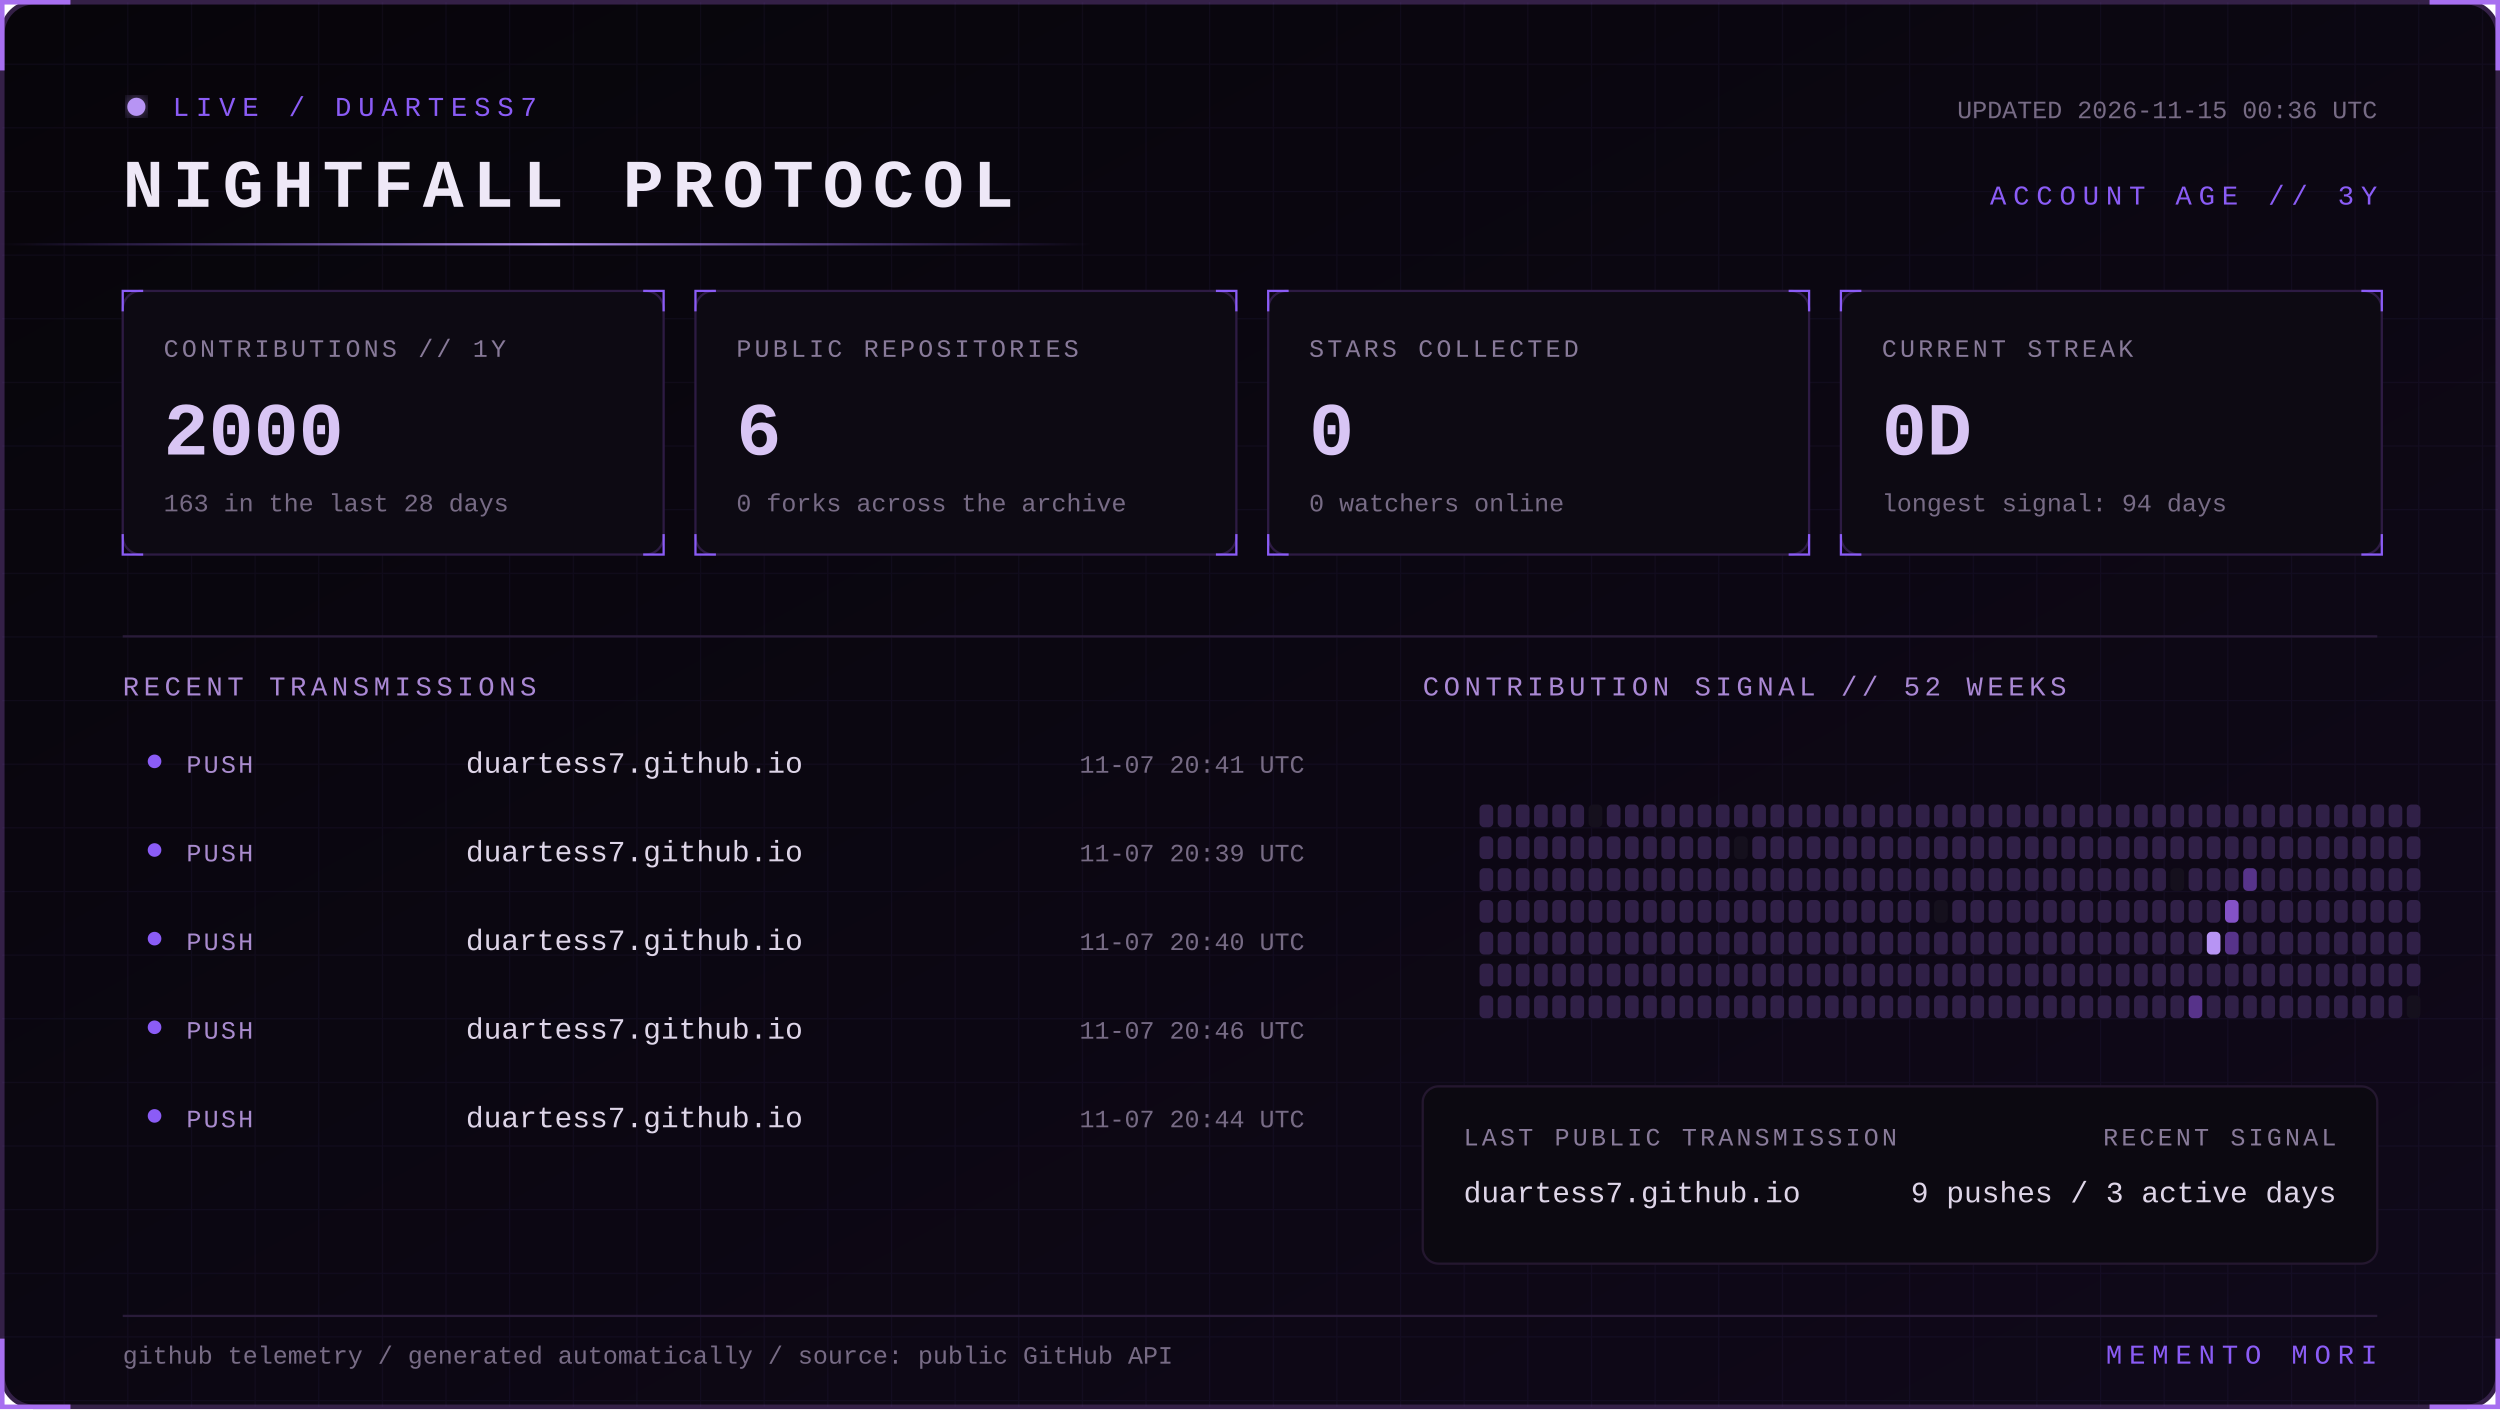
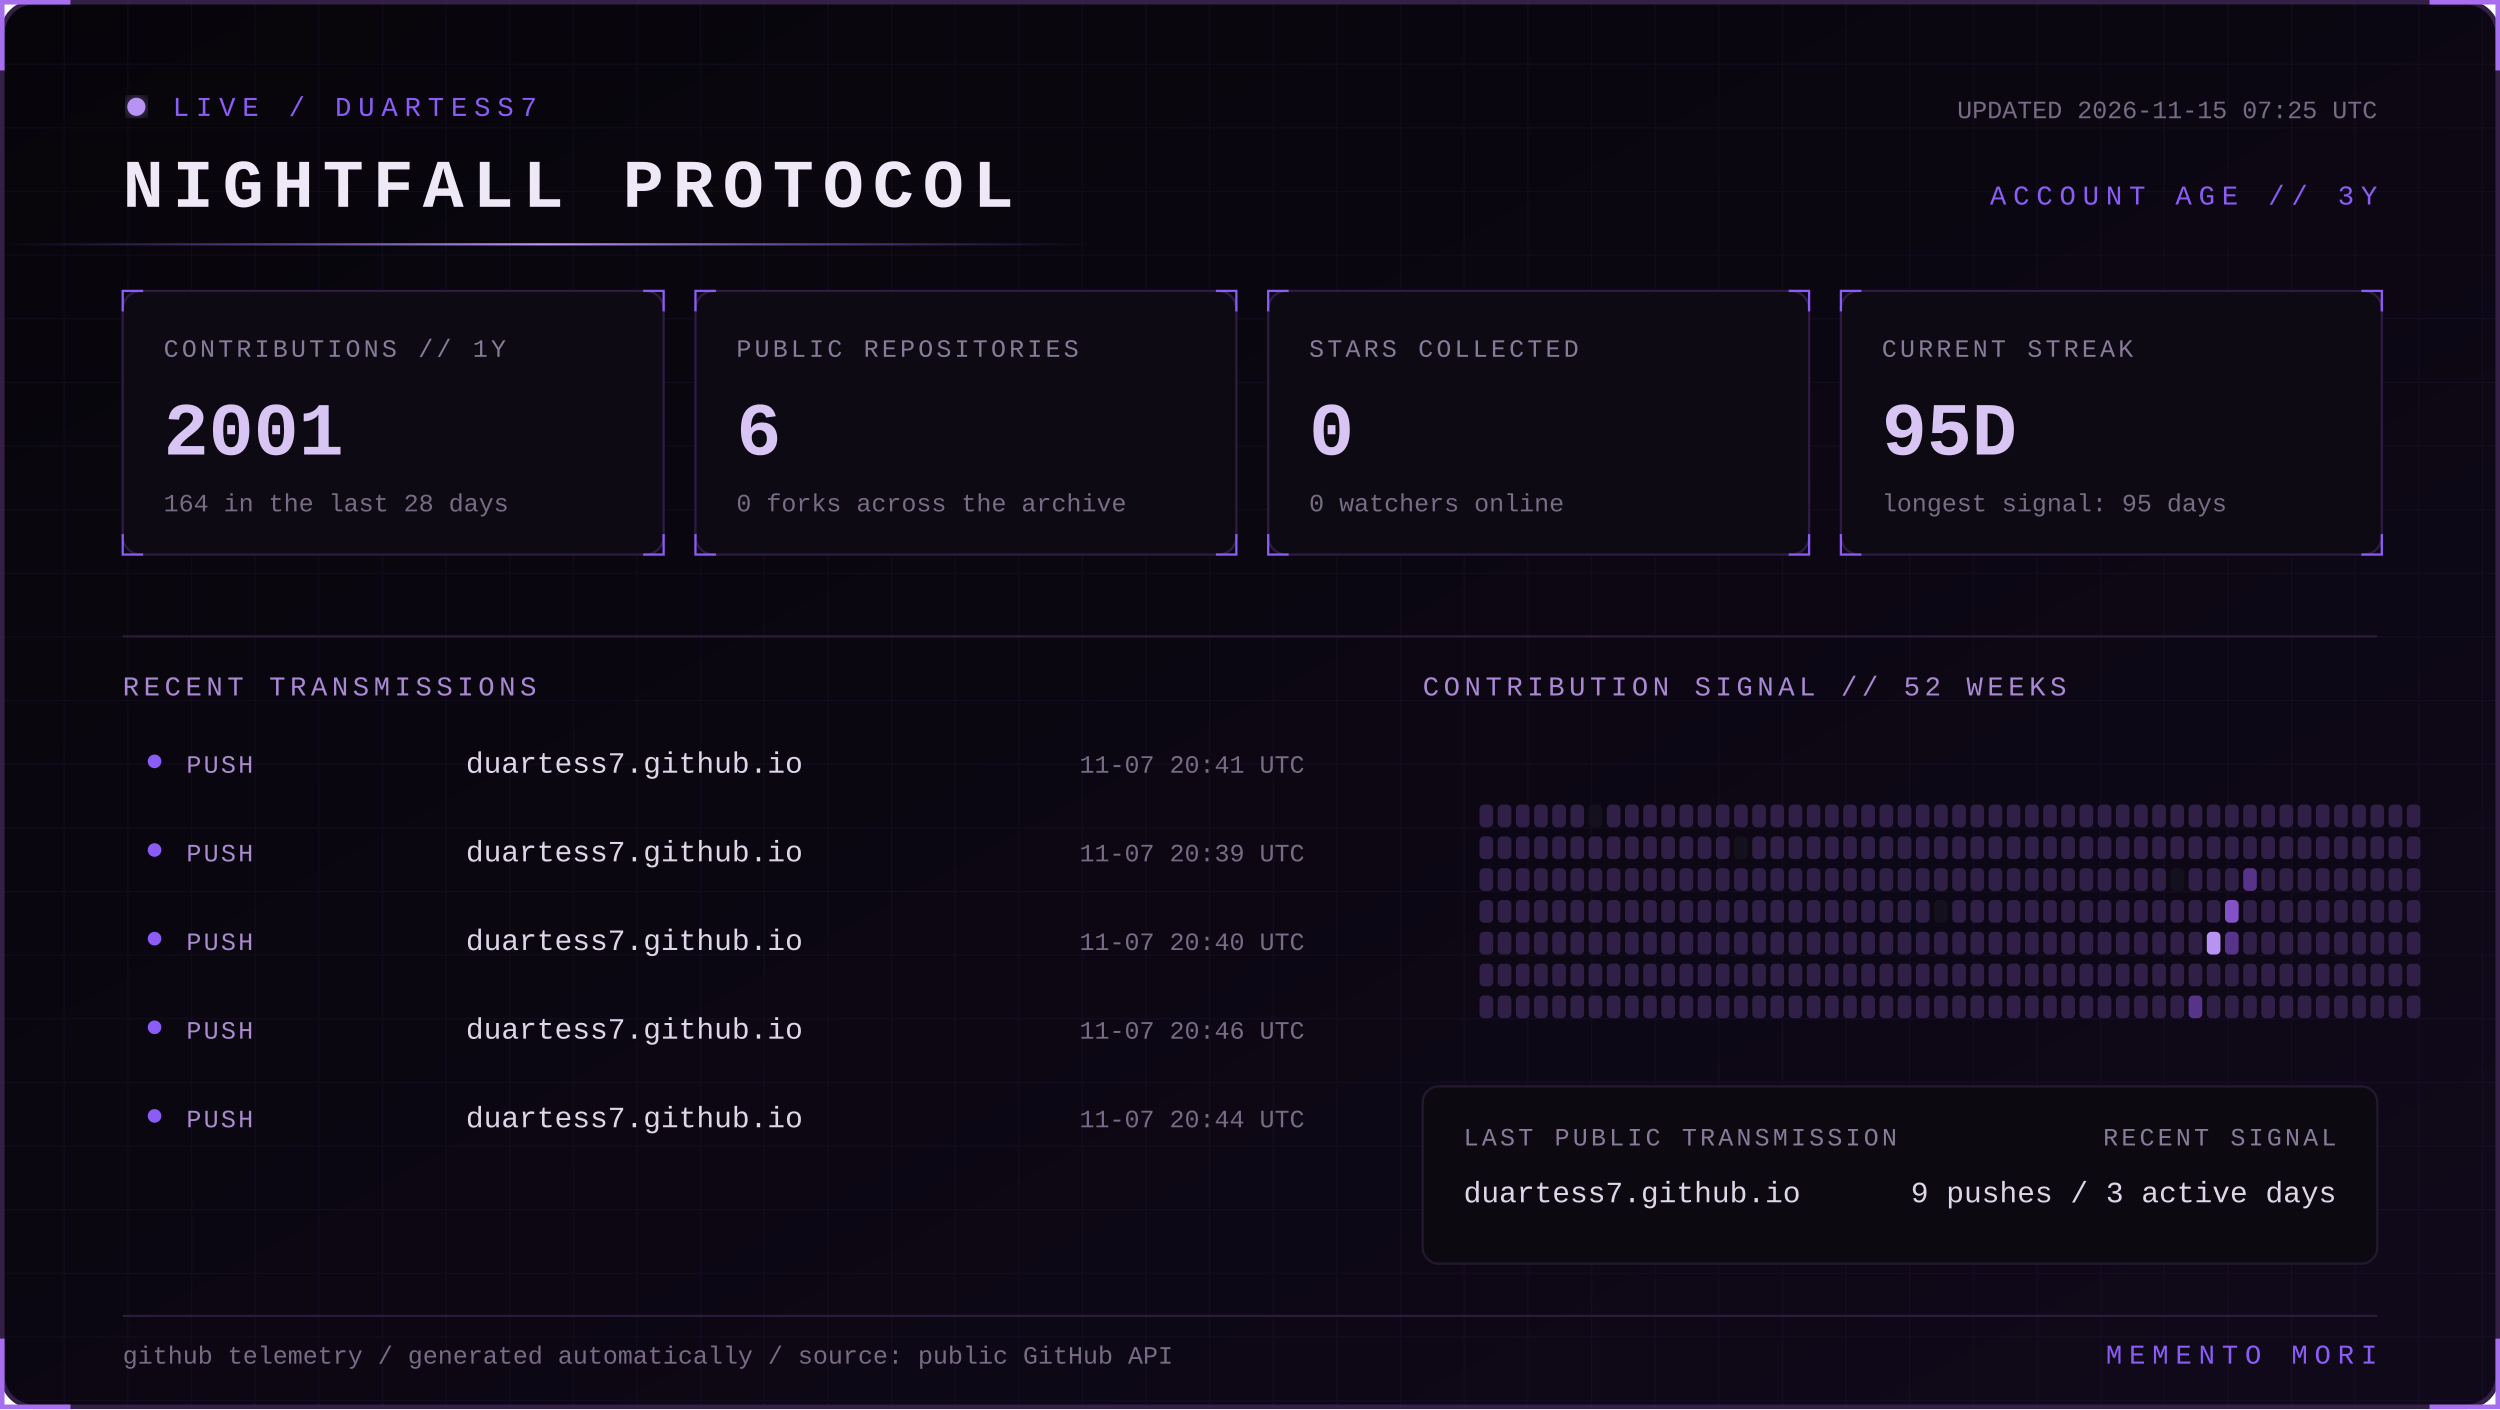
<svg xmlns="http://www.w3.org/2000/svg" width="1100" height="620" viewBox="0 0 1100 620" role="img" aria-labelledby="title desc">
  <defs>
    <linearGradient id="bg" x1="0" y1="0" x2="1" y2="1">
      <stop stop-color="#07050a" />
      <stop offset="1" stop-color="#10091a" />
    </linearGradient>
    <linearGradient id="beam">
      <stop stop-color="#8b5cf6" stop-opacity="0" />
      <stop offset=".5" stop-color="#b794f4" />
      <stop offset="1" stop-color="#8b5cf6" stop-opacity="0" />
    </linearGradient>
    <filter id="glow">
      <feGaussianBlur stdDeviation="4" result="b" />
      <feMerge>
        <feMergeNode in="b" />
        <feMergeNode in="SourceGraphic" />
      </feMerge>
    </filter>
    <pattern id="grid" width="28" height="28" patternUnits="userSpaceOnUse">
      <path d="M28 0H0V28" fill="none" stroke="#8b5cf6" stroke-opacity=".055" />
    </pattern>
    <style>
      text { font-family: Consolas, 'Courier New', monospace; }
      .kicker { fill:#8b5cf6; font-size:12px; letter-spacing:3px; }
      .title { fill:#eee8f7; font-size:30px; font-weight:700; letter-spacing:4px; }
      .label { fill:#887a99; font-size:11px; letter-spacing:1.4px; }
      .value { fill:#d8c5f4; font-size:33px; font-weight:700; }
      .detail,.pct { fill:#776b85; font-size:11px; }
      .section { fill:#aa88d4; font-size:12px; letter-spacing:2px; }
      .lang { fill:#ded5e8; font-size:13px; }
      .event { fill:#a98bce; font-size:11px; letter-spacing:1px; }
      .scan { animation:scan 5s linear infinite; }
      .blink { animation:blink 1.6s step-end infinite; }
      @keyframes scan { from { transform:translateX(-500px) } to { transform:translateX(1100px) } }
      @keyframes blink { 50% { opacity:.25 } }
    </style>
  </defs>
  <rect x="1" y="1" width="1098" height="618" rx="14" fill="url(#bg)" stroke="#342047" stroke-width="2" />
  <rect x="1" y="1" width="1098" height="618" rx="14" fill="url(#grid)" />
  <path d="M31 1H1v30 M1069 1h30v30 M1099 589v30h-30 M31 619H1v-30" stroke="#a76ff0" stroke-width="2" fill="none" />
  <g transform="translate(54 42)">
    <circle cx="6" cy="5" r="4" fill="#b794f4" filter="url(#glow)" class="blink" />
    <text x="22" y="9" class="kicker">LIVE / DUARTESS7</text>
    <text y="49" class="title">NIGHTFALL PROTOCOL</text>
-     <text x="992" y="10" text-anchor="end" class="detail">UPDATED 2026-11-15 00:36 UTC</text>
+     <text x="992" y="10" text-anchor="end" class="detail">UPDATED 2026-11-15 07:25 UTC</text>
    <text x="992" y="48" text-anchor="end" class="kicker">ACCOUNT AGE // 3Y</text>
  </g>
  <rect y="107" width="480" height="1" fill="url(#beam)" class="scan" />
  <g transform="translate(54 128)">
    <rect width="238" height="116" rx="8" fill="#0d0a13" stroke="#2d1b43" />
    <path d="M0 9V0h9 M229 0h9v9 M238 107v9h-9 M9 116H0v-9" stroke="#8b5cf6" fill="none" />
    <text x="18" y="29" class="label">CONTRIBUTIONS // 1Y</text>
-     <text x="18" y="72" class="value">2000</text>
-     <text x="18" y="97" class="detail">163 in the last 28 days</text>
+     <text x="18" y="72" class="value">2001</text>
+     <text x="18" y="97" class="detail">164 in the last 28 days</text>
  </g>
  <g transform="translate(306 128)">
    <rect width="238" height="116" rx="8" fill="#0d0a13" stroke="#2d1b43" />
    <path d="M0 9V0h9 M229 0h9v9 M238 107v9h-9 M9 116H0v-9" stroke="#8b5cf6" fill="none" />
    <text x="18" y="29" class="label">PUBLIC REPOSITORIES</text>
    <text x="18" y="72" class="value">6</text>
    <text x="18" y="97" class="detail">0 forks across the archive</text>
  </g>
  <g transform="translate(558 128)">
    <rect width="238" height="116" rx="8" fill="#0d0a13" stroke="#2d1b43" />
    <path d="M0 9V0h9 M229 0h9v9 M238 107v9h-9 M9 116H0v-9" stroke="#8b5cf6" fill="none" />
    <text x="18" y="29" class="label">STARS COLLECTED</text>
    <text x="18" y="72" class="value">0</text>
    <text x="18" y="97" class="detail">0 watchers online</text>
  </g>
  <g transform="translate(810 128)">
    <rect width="238" height="116" rx="8" fill="#0d0a13" stroke="#2d1b43" />
    <path d="M0 9V0h9 M229 0h9v9 M238 107v9h-9 M9 116H0v-9" stroke="#8b5cf6" fill="none" />
    <text x="18" y="29" class="label">CURRENT STREAK</text>
-     <text x="18" y="72" class="value">0D</text>
-     <text x="18" y="97" class="detail">longest signal: 94 days</text>
+     <text x="18" y="72" class="value">95D</text>
+     <text x="18" y="97" class="detail">longest signal: 95 days</text>
  </g>
  <path d="M54 280H1046" stroke="#291b39" />
  <text x="54" y="306" class="section">RECENT TRANSMISSIONS</text>
  <text x="626" y="306" class="section">CONTRIBUTION SIGNAL // 52 WEEKS</text>
  <circle cx="68" cy="335" r="3" fill="#8b5cf6" />
  <text x="82" y="340" class="event">PUSH</text>
  <text x="205" y="340" class="lang">duartess7.github.io</text>
  <text x="574" y="340" text-anchor="end" class="pct">11-07 20:41 UTC</text>
  <circle cx="68" cy="374" r="3" fill="#8b5cf6" />
  <text x="82" y="379" class="event">PUSH</text>
  <text x="205" y="379" class="lang">duartess7.github.io</text>
  <text x="574" y="379" text-anchor="end" class="pct">11-07 20:39 UTC</text>
  <circle cx="68" cy="413" r="3" fill="#8b5cf6" />
  <text x="82" y="418" class="event">PUSH</text>
  <text x="205" y="418" class="lang">duartess7.github.io</text>
  <text x="574" y="418" text-anchor="end" class="pct">11-07 20:40 UTC</text>
  <circle cx="68" cy="452" r="3" fill="#8b5cf6" />
  <text x="82" y="457" class="event">PUSH</text>
  <text x="205" y="457" class="lang">duartess7.github.io</text>
  <text x="574" y="457" text-anchor="end" class="pct">11-07 20:46 UTC</text>
  <circle cx="68" cy="491" r="3" fill="#8b5cf6" />
  <text x="82" y="496" class="event">PUSH</text>
  <text x="205" y="496" class="lang">duartess7.github.io</text>
  <text x="574" y="496" text-anchor="end" class="pct">11-07 20:44 UTC</text>
  <g>
    <rect x="651" y="354" width="6" height="10" rx="2" fill="#302047" />
    <rect x="651" y="368" width="6" height="10" rx="2" fill="#302047" />
    <rect x="651" y="382" width="6" height="10" rx="2" fill="#302047" />
    <rect x="651" y="396" width="6" height="10" rx="2" fill="#302047" />
    <rect x="651" y="410" width="6" height="10" rx="2" fill="#302047" />
    <rect x="651" y="424" width="6" height="10" rx="2" fill="#302047" />
    <rect x="651" y="438" width="6" height="10" rx="2" fill="#302047" />
    <rect x="659" y="354" width="6" height="10" rx="2" fill="#302047" />
    <rect x="659" y="368" width="6" height="10" rx="2" fill="#302047" />
    <rect x="659" y="382" width="6" height="10" rx="2" fill="#302047" />
    <rect x="659" y="396" width="6" height="10" rx="2" fill="#302047" />
    <rect x="659" y="410" width="6" height="10" rx="2" fill="#302047" />
    <rect x="659" y="424" width="6" height="10" rx="2" fill="#302047" />
    <rect x="659" y="438" width="6" height="10" rx="2" fill="#302047" />
    <rect x="667" y="354" width="6" height="10" rx="2" fill="#302047" />
    <rect x="667" y="368" width="6" height="10" rx="2" fill="#302047" />
    <rect x="667" y="382" width="6" height="10" rx="2" fill="#302047" />
    <rect x="667" y="396" width="6" height="10" rx="2" fill="#302047" />
    <rect x="667" y="410" width="6" height="10" rx="2" fill="#302047" />
    <rect x="667" y="424" width="6" height="10" rx="2" fill="#302047" />
    <rect x="667" y="438" width="6" height="10" rx="2" fill="#302047" />
    <rect x="675" y="354" width="6" height="10" rx="2" fill="#302047" />
    <rect x="675" y="368" width="6" height="10" rx="2" fill="#302047" />
    <rect x="675" y="382" width="6" height="10" rx="2" fill="#302047" />
    <rect x="675" y="396" width="6" height="10" rx="2" fill="#302047" />
    <rect x="675" y="410" width="6" height="10" rx="2" fill="#302047" />
    <rect x="675" y="424" width="6" height="10" rx="2" fill="#302047" />
    <rect x="675" y="438" width="6" height="10" rx="2" fill="#302047" />
    <rect x="683" y="354" width="6" height="10" rx="2" fill="#302047" />
    <rect x="683" y="368" width="6" height="10" rx="2" fill="#302047" />
    <rect x="683" y="382" width="6" height="10" rx="2" fill="#302047" />
    <rect x="683" y="396" width="6" height="10" rx="2" fill="#302047" />
    <rect x="683" y="410" width="6" height="10" rx="2" fill="#302047" />
    <rect x="683" y="424" width="6" height="10" rx="2" fill="#302047" />
    <rect x="683" y="438" width="6" height="10" rx="2" fill="#302047" />
    <rect x="691" y="354" width="6" height="10" rx="2" fill="#302047" />
    <rect x="691" y="368" width="6" height="10" rx="2" fill="#302047" />
    <rect x="691" y="382" width="6" height="10" rx="2" fill="#302047" />
    <rect x="691" y="396" width="6" height="10" rx="2" fill="#302047" />
    <rect x="691" y="410" width="6" height="10" rx="2" fill="#302047" />
    <rect x="691" y="424" width="6" height="10" rx="2" fill="#302047" />
    <rect x="691" y="438" width="6" height="10" rx="2" fill="#302047" />
    <rect x="699" y="354" width="6" height="10" rx="2" fill="#15101d" />
    <rect x="699" y="368" width="6" height="10" rx="2" fill="#302047" />
    <rect x="699" y="382" width="6" height="10" rx="2" fill="#302047" />
    <rect x="699" y="396" width="6" height="10" rx="2" fill="#302047" />
    <rect x="699" y="410" width="6" height="10" rx="2" fill="#302047" />
    <rect x="699" y="424" width="6" height="10" rx="2" fill="#302047" />
    <rect x="699" y="438" width="6" height="10" rx="2" fill="#302047" />
    <rect x="707" y="354" width="6" height="10" rx="2" fill="#302047" />
    <rect x="707" y="368" width="6" height="10" rx="2" fill="#302047" />
    <rect x="707" y="382" width="6" height="10" rx="2" fill="#302047" />
    <rect x="707" y="396" width="6" height="10" rx="2" fill="#302047" />
    <rect x="707" y="410" width="6" height="10" rx="2" fill="#302047" />
    <rect x="707" y="424" width="6" height="10" rx="2" fill="#302047" />
    <rect x="707" y="438" width="6" height="10" rx="2" fill="#302047" />
    <rect x="715" y="354" width="6" height="10" rx="2" fill="#302047" />
    <rect x="715" y="368" width="6" height="10" rx="2" fill="#302047" />
    <rect x="715" y="382" width="6" height="10" rx="2" fill="#302047" />
    <rect x="715" y="396" width="6" height="10" rx="2" fill="#302047" />
    <rect x="715" y="410" width="6" height="10" rx="2" fill="#302047" />
    <rect x="715" y="424" width="6" height="10" rx="2" fill="#302047" />
    <rect x="715" y="438" width="6" height="10" rx="2" fill="#302047" />
    <rect x="723" y="354" width="6" height="10" rx="2" fill="#302047" />
    <rect x="723" y="368" width="6" height="10" rx="2" fill="#302047" />
    <rect x="723" y="382" width="6" height="10" rx="2" fill="#302047" />
    <rect x="723" y="396" width="6" height="10" rx="2" fill="#302047" />
    <rect x="723" y="410" width="6" height="10" rx="2" fill="#302047" />
    <rect x="723" y="424" width="6" height="10" rx="2" fill="#302047" />
    <rect x="723" y="438" width="6" height="10" rx="2" fill="#302047" />
    <rect x="731" y="354" width="6" height="10" rx="2" fill="#302047" />
    <rect x="731" y="368" width="6" height="10" rx="2" fill="#302047" />
    <rect x="731" y="382" width="6" height="10" rx="2" fill="#302047" />
    <rect x="731" y="396" width="6" height="10" rx="2" fill="#302047" />
    <rect x="731" y="410" width="6" height="10" rx="2" fill="#302047" />
    <rect x="731" y="424" width="6" height="10" rx="2" fill="#302047" />
    <rect x="731" y="438" width="6" height="10" rx="2" fill="#302047" />
    <rect x="739" y="354" width="6" height="10" rx="2" fill="#302047" />
    <rect x="739" y="368" width="6" height="10" rx="2" fill="#302047" />
    <rect x="739" y="382" width="6" height="10" rx="2" fill="#302047" />
    <rect x="739" y="396" width="6" height="10" rx="2" fill="#302047" />
    <rect x="739" y="410" width="6" height="10" rx="2" fill="#302047" />
    <rect x="739" y="424" width="6" height="10" rx="2" fill="#302047" />
    <rect x="739" y="438" width="6" height="10" rx="2" fill="#302047" />
    <rect x="747" y="354" width="6" height="10" rx="2" fill="#302047" />
    <rect x="747" y="368" width="6" height="10" rx="2" fill="#302047" />
    <rect x="747" y="382" width="6" height="10" rx="2" fill="#302047" />
    <rect x="747" y="396" width="6" height="10" rx="2" fill="#302047" />
    <rect x="747" y="410" width="6" height="10" rx="2" fill="#302047" />
    <rect x="747" y="424" width="6" height="10" rx="2" fill="#302047" />
    <rect x="747" y="438" width="6" height="10" rx="2" fill="#302047" />
    <rect x="755" y="354" width="6" height="10" rx="2" fill="#302047" />
    <rect x="755" y="368" width="6" height="10" rx="2" fill="#302047" />
    <rect x="755" y="382" width="6" height="10" rx="2" fill="#302047" />
    <rect x="755" y="396" width="6" height="10" rx="2" fill="#302047" />
    <rect x="755" y="410" width="6" height="10" rx="2" fill="#302047" />
    <rect x="755" y="424" width="6" height="10" rx="2" fill="#302047" />
    <rect x="755" y="438" width="6" height="10" rx="2" fill="#302047" />
    <rect x="763" y="354" width="6" height="10" rx="2" fill="#302047" />
    <rect x="763" y="368" width="6" height="10" rx="2" fill="#15101d" />
    <rect x="763" y="382" width="6" height="10" rx="2" fill="#302047" />
    <rect x="763" y="396" width="6" height="10" rx="2" fill="#302047" />
    <rect x="763" y="410" width="6" height="10" rx="2" fill="#302047" />
    <rect x="763" y="424" width="6" height="10" rx="2" fill="#302047" />
    <rect x="763" y="438" width="6" height="10" rx="2" fill="#302047" />
    <rect x="771" y="354" width="6" height="10" rx="2" fill="#302047" />
    <rect x="771" y="368" width="6" height="10" rx="2" fill="#302047" />
    <rect x="771" y="382" width="6" height="10" rx="2" fill="#302047" />
    <rect x="771" y="396" width="6" height="10" rx="2" fill="#302047" />
    <rect x="771" y="410" width="6" height="10" rx="2" fill="#302047" />
    <rect x="771" y="424" width="6" height="10" rx="2" fill="#302047" />
    <rect x="771" y="438" width="6" height="10" rx="2" fill="#302047" />
    <rect x="779" y="354" width="6" height="10" rx="2" fill="#302047" />
    <rect x="779" y="368" width="6" height="10" rx="2" fill="#302047" />
    <rect x="779" y="382" width="6" height="10" rx="2" fill="#302047" />
    <rect x="779" y="396" width="6" height="10" rx="2" fill="#302047" />
    <rect x="779" y="410" width="6" height="10" rx="2" fill="#302047" />
    <rect x="779" y="424" width="6" height="10" rx="2" fill="#302047" />
    <rect x="779" y="438" width="6" height="10" rx="2" fill="#302047" />
    <rect x="787" y="354" width="6" height="10" rx="2" fill="#302047" />
    <rect x="787" y="368" width="6" height="10" rx="2" fill="#302047" />
    <rect x="787" y="382" width="6" height="10" rx="2" fill="#302047" />
    <rect x="787" y="396" width="6" height="10" rx="2" fill="#302047" />
    <rect x="787" y="410" width="6" height="10" rx="2" fill="#302047" />
    <rect x="787" y="424" width="6" height="10" rx="2" fill="#302047" />
    <rect x="787" y="438" width="6" height="10" rx="2" fill="#302047" />
    <rect x="795" y="354" width="6" height="10" rx="2" fill="#302047" />
    <rect x="795" y="368" width="6" height="10" rx="2" fill="#302047" />
    <rect x="795" y="382" width="6" height="10" rx="2" fill="#302047" />
    <rect x="795" y="396" width="6" height="10" rx="2" fill="#302047" />
    <rect x="795" y="410" width="6" height="10" rx="2" fill="#302047" />
    <rect x="795" y="424" width="6" height="10" rx="2" fill="#302047" />
    <rect x="795" y="438" width="6" height="10" rx="2" fill="#302047" />
    <rect x="803" y="354" width="6" height="10" rx="2" fill="#302047" />
    <rect x="803" y="368" width="6" height="10" rx="2" fill="#302047" />
    <rect x="803" y="382" width="6" height="10" rx="2" fill="#302047" />
    <rect x="803" y="396" width="6" height="10" rx="2" fill="#302047" />
    <rect x="803" y="410" width="6" height="10" rx="2" fill="#302047" />
    <rect x="803" y="424" width="6" height="10" rx="2" fill="#302047" />
    <rect x="803" y="438" width="6" height="10" rx="2" fill="#302047" />
    <rect x="811" y="354" width="6" height="10" rx="2" fill="#302047" />
    <rect x="811" y="368" width="6" height="10" rx="2" fill="#302047" />
    <rect x="811" y="382" width="6" height="10" rx="2" fill="#302047" />
    <rect x="811" y="396" width="6" height="10" rx="2" fill="#302047" />
    <rect x="811" y="410" width="6" height="10" rx="2" fill="#302047" />
    <rect x="811" y="424" width="6" height="10" rx="2" fill="#302047" />
    <rect x="811" y="438" width="6" height="10" rx="2" fill="#302047" />
    <rect x="819" y="354" width="6" height="10" rx="2" fill="#302047" />
    <rect x="819" y="368" width="6" height="10" rx="2" fill="#302047" />
    <rect x="819" y="382" width="6" height="10" rx="2" fill="#302047" />
    <rect x="819" y="396" width="6" height="10" rx="2" fill="#302047" />
    <rect x="819" y="410" width="6" height="10" rx="2" fill="#302047" />
    <rect x="819" y="424" width="6" height="10" rx="2" fill="#302047" />
    <rect x="819" y="438" width="6" height="10" rx="2" fill="#302047" />
    <rect x="827" y="354" width="6" height="10" rx="2" fill="#302047" />
    <rect x="827" y="368" width="6" height="10" rx="2" fill="#302047" />
    <rect x="827" y="382" width="6" height="10" rx="2" fill="#302047" />
    <rect x="827" y="396" width="6" height="10" rx="2" fill="#302047" />
    <rect x="827" y="410" width="6" height="10" rx="2" fill="#302047" />
    <rect x="827" y="424" width="6" height="10" rx="2" fill="#302047" />
    <rect x="827" y="438" width="6" height="10" rx="2" fill="#302047" />
    <rect x="835" y="354" width="6" height="10" rx="2" fill="#302047" />
    <rect x="835" y="368" width="6" height="10" rx="2" fill="#302047" />
    <rect x="835" y="382" width="6" height="10" rx="2" fill="#302047" />
    <rect x="835" y="396" width="6" height="10" rx="2" fill="#302047" />
    <rect x="835" y="410" width="6" height="10" rx="2" fill="#302047" />
    <rect x="835" y="424" width="6" height="10" rx="2" fill="#302047" />
    <rect x="835" y="438" width="6" height="10" rx="2" fill="#302047" />
    <rect x="843" y="354" width="6" height="10" rx="2" fill="#302047" />
    <rect x="843" y="368" width="6" height="10" rx="2" fill="#302047" />
    <rect x="843" y="382" width="6" height="10" rx="2" fill="#302047" />
    <rect x="843" y="396" width="6" height="10" rx="2" fill="#302047" />
    <rect x="843" y="410" width="6" height="10" rx="2" fill="#302047" />
    <rect x="843" y="424" width="6" height="10" rx="2" fill="#302047" />
    <rect x="843" y="438" width="6" height="10" rx="2" fill="#302047" />
    <rect x="851" y="354" width="6" height="10" rx="2" fill="#302047" />
    <rect x="851" y="368" width="6" height="10" rx="2" fill="#302047" />
    <rect x="851" y="382" width="6" height="10" rx="2" fill="#302047" />
    <rect x="851" y="396" width="6" height="10" rx="2" fill="#15101d" />
    <rect x="851" y="410" width="6" height="10" rx="2" fill="#302047" />
    <rect x="851" y="424" width="6" height="10" rx="2" fill="#302047" />
    <rect x="851" y="438" width="6" height="10" rx="2" fill="#302047" />
    <rect x="859" y="354" width="6" height="10" rx="2" fill="#302047" />
    <rect x="859" y="368" width="6" height="10" rx="2" fill="#302047" />
    <rect x="859" y="382" width="6" height="10" rx="2" fill="#302047" />
    <rect x="859" y="396" width="6" height="10" rx="2" fill="#302047" />
    <rect x="859" y="410" width="6" height="10" rx="2" fill="#302047" />
    <rect x="859" y="424" width="6" height="10" rx="2" fill="#302047" />
    <rect x="859" y="438" width="6" height="10" rx="2" fill="#302047" />
    <rect x="867" y="354" width="6" height="10" rx="2" fill="#302047" />
    <rect x="867" y="368" width="6" height="10" rx="2" fill="#302047" />
    <rect x="867" y="382" width="6" height="10" rx="2" fill="#302047" />
    <rect x="867" y="396" width="6" height="10" rx="2" fill="#302047" />
    <rect x="867" y="410" width="6" height="10" rx="2" fill="#302047" />
    <rect x="867" y="424" width="6" height="10" rx="2" fill="#302047" />
    <rect x="867" y="438" width="6" height="10" rx="2" fill="#302047" />
    <rect x="875" y="354" width="6" height="10" rx="2" fill="#302047" />
    <rect x="875" y="368" width="6" height="10" rx="2" fill="#302047" />
    <rect x="875" y="382" width="6" height="10" rx="2" fill="#302047" />
    <rect x="875" y="396" width="6" height="10" rx="2" fill="#302047" />
    <rect x="875" y="410" width="6" height="10" rx="2" fill="#302047" />
    <rect x="875" y="424" width="6" height="10" rx="2" fill="#302047" />
    <rect x="875" y="438" width="6" height="10" rx="2" fill="#302047" />
    <rect x="883" y="354" width="6" height="10" rx="2" fill="#302047" />
    <rect x="883" y="368" width="6" height="10" rx="2" fill="#302047" />
    <rect x="883" y="382" width="6" height="10" rx="2" fill="#302047" />
    <rect x="883" y="396" width="6" height="10" rx="2" fill="#302047" />
    <rect x="883" y="410" width="6" height="10" rx="2" fill="#302047" />
    <rect x="883" y="424" width="6" height="10" rx="2" fill="#302047" />
    <rect x="883" y="438" width="6" height="10" rx="2" fill="#302047" />
    <rect x="891" y="354" width="6" height="10" rx="2" fill="#302047" />
    <rect x="891" y="368" width="6" height="10" rx="2" fill="#302047" />
    <rect x="891" y="382" width="6" height="10" rx="2" fill="#302047" />
    <rect x="891" y="396" width="6" height="10" rx="2" fill="#302047" />
    <rect x="891" y="410" width="6" height="10" rx="2" fill="#302047" />
    <rect x="891" y="424" width="6" height="10" rx="2" fill="#302047" />
    <rect x="891" y="438" width="6" height="10" rx="2" fill="#302047" />
    <rect x="899" y="354" width="6" height="10" rx="2" fill="#302047" />
    <rect x="899" y="368" width="6" height="10" rx="2" fill="#302047" />
    <rect x="899" y="382" width="6" height="10" rx="2" fill="#302047" />
    <rect x="899" y="396" width="6" height="10" rx="2" fill="#302047" />
    <rect x="899" y="410" width="6" height="10" rx="2" fill="#302047" />
    <rect x="899" y="424" width="6" height="10" rx="2" fill="#302047" />
    <rect x="899" y="438" width="6" height="10" rx="2" fill="#302047" />
    <rect x="907" y="354" width="6" height="10" rx="2" fill="#302047" />
    <rect x="907" y="368" width="6" height="10" rx="2" fill="#302047" />
    <rect x="907" y="382" width="6" height="10" rx="2" fill="#302047" />
    <rect x="907" y="396" width="6" height="10" rx="2" fill="#302047" />
    <rect x="907" y="410" width="6" height="10" rx="2" fill="#302047" />
    <rect x="907" y="424" width="6" height="10" rx="2" fill="#302047" />
    <rect x="907" y="438" width="6" height="10" rx="2" fill="#302047" />
    <rect x="915" y="354" width="6" height="10" rx="2" fill="#302047" />
    <rect x="915" y="368" width="6" height="10" rx="2" fill="#302047" />
    <rect x="915" y="382" width="6" height="10" rx="2" fill="#302047" />
    <rect x="915" y="396" width="6" height="10" rx="2" fill="#302047" />
    <rect x="915" y="410" width="6" height="10" rx="2" fill="#302047" />
    <rect x="915" y="424" width="6" height="10" rx="2" fill="#302047" />
    <rect x="915" y="438" width="6" height="10" rx="2" fill="#302047" />
    <rect x="923" y="354" width="6" height="10" rx="2" fill="#302047" />
    <rect x="923" y="368" width="6" height="10" rx="2" fill="#302047" />
    <rect x="923" y="382" width="6" height="10" rx="2" fill="#302047" />
    <rect x="923" y="396" width="6" height="10" rx="2" fill="#302047" />
    <rect x="923" y="410" width="6" height="10" rx="2" fill="#302047" />
    <rect x="923" y="424" width="6" height="10" rx="2" fill="#302047" />
    <rect x="923" y="438" width="6" height="10" rx="2" fill="#302047" />
    <rect x="931" y="354" width="6" height="10" rx="2" fill="#302047" />
    <rect x="931" y="368" width="6" height="10" rx="2" fill="#302047" />
    <rect x="931" y="382" width="6" height="10" rx="2" fill="#302047" />
    <rect x="931" y="396" width="6" height="10" rx="2" fill="#302047" />
    <rect x="931" y="410" width="6" height="10" rx="2" fill="#302047" />
    <rect x="931" y="424" width="6" height="10" rx="2" fill="#302047" />
    <rect x="931" y="438" width="6" height="10" rx="2" fill="#302047" />
    <rect x="939" y="354" width="6" height="10" rx="2" fill="#302047" />
    <rect x="939" y="368" width="6" height="10" rx="2" fill="#302047" />
    <rect x="939" y="382" width="6" height="10" rx="2" fill="#302047" />
    <rect x="939" y="396" width="6" height="10" rx="2" fill="#302047" />
    <rect x="939" y="410" width="6" height="10" rx="2" fill="#302047" />
    <rect x="939" y="424" width="6" height="10" rx="2" fill="#302047" />
    <rect x="939" y="438" width="6" height="10" rx="2" fill="#302047" />
    <rect x="947" y="354" width="6" height="10" rx="2" fill="#302047" />
    <rect x="947" y="368" width="6" height="10" rx="2" fill="#302047" />
    <rect x="947" y="382" width="6" height="10" rx="2" fill="#302047" />
    <rect x="947" y="396" width="6" height="10" rx="2" fill="#302047" />
    <rect x="947" y="410" width="6" height="10" rx="2" fill="#302047" />
    <rect x="947" y="424" width="6" height="10" rx="2" fill="#302047" />
    <rect x="947" y="438" width="6" height="10" rx="2" fill="#302047" />
    <rect x="955" y="354" width="6" height="10" rx="2" fill="#302047" />
    <rect x="955" y="368" width="6" height="10" rx="2" fill="#302047" />
    <rect x="955" y="382" width="6" height="10" rx="2" fill="#15101d" />
    <rect x="955" y="396" width="6" height="10" rx="2" fill="#302047" />
    <rect x="955" y="410" width="6" height="10" rx="2" fill="#302047" />
    <rect x="955" y="424" width="6" height="10" rx="2" fill="#302047" />
    <rect x="955" y="438" width="6" height="10" rx="2" fill="#302047" />
    <rect x="963" y="354" width="6" height="10" rx="2" fill="#302047" />
    <rect x="963" y="368" width="6" height="10" rx="2" fill="#302047" />
    <rect x="963" y="382" width="6" height="10" rx="2" fill="#302047" />
    <rect x="963" y="396" width="6" height="10" rx="2" fill="#302047" />
    <rect x="963" y="410" width="6" height="10" rx="2" fill="#302047" />
    <rect x="963" y="424" width="6" height="10" rx="2" fill="#302047" />
    <rect x="963" y="438" width="6" height="10" rx="2" fill="#57338a" />
    <rect x="971" y="354" width="6" height="10" rx="2" fill="#302047" />
    <rect x="971" y="368" width="6" height="10" rx="2" fill="#302047" />
    <rect x="971" y="382" width="6" height="10" rx="2" fill="#302047" />
    <rect x="971" y="396" width="6" height="10" rx="2" fill="#302047" />
    <rect x="971" y="410" width="6" height="10" rx="2" fill="#b794f4" />
    <rect x="971" y="424" width="6" height="10" rx="2" fill="#302047" />
    <rect x="971" y="438" width="6" height="10" rx="2" fill="#302047" />
    <rect x="979" y="354" width="6" height="10" rx="2" fill="#302047" />
    <rect x="979" y="368" width="6" height="10" rx="2" fill="#302047" />
    <rect x="979" y="382" width="6" height="10" rx="2" fill="#302047" />
    <rect x="979" y="396" width="6" height="10" rx="2" fill="#8452c7" />
    <rect x="979" y="410" width="6" height="10" rx="2" fill="#57338a" />
    <rect x="979" y="424" width="6" height="10" rx="2" fill="#302047" />
    <rect x="979" y="438" width="6" height="10" rx="2" fill="#302047" />
    <rect x="987" y="354" width="6" height="10" rx="2" fill="#302047" />
    <rect x="987" y="368" width="6" height="10" rx="2" fill="#302047" />
    <rect x="987" y="382" width="6" height="10" rx="2" fill="#57338a" />
    <rect x="987" y="396" width="6" height="10" rx="2" fill="#302047" />
    <rect x="987" y="410" width="6" height="10" rx="2" fill="#302047" />
    <rect x="987" y="424" width="6" height="10" rx="2" fill="#302047" />
    <rect x="987" y="438" width="6" height="10" rx="2" fill="#302047" />
    <rect x="995" y="354" width="6" height="10" rx="2" fill="#302047" />
    <rect x="995" y="368" width="6" height="10" rx="2" fill="#302047" />
    <rect x="995" y="382" width="6" height="10" rx="2" fill="#302047" />
    <rect x="995" y="396" width="6" height="10" rx="2" fill="#302047" />
    <rect x="995" y="410" width="6" height="10" rx="2" fill="#302047" />
    <rect x="995" y="424" width="6" height="10" rx="2" fill="#302047" />
    <rect x="995" y="438" width="6" height="10" rx="2" fill="#302047" />
    <rect x="1003" y="354" width="6" height="10" rx="2" fill="#302047" />
    <rect x="1003" y="368" width="6" height="10" rx="2" fill="#302047" />
    <rect x="1003" y="382" width="6" height="10" rx="2" fill="#302047" />
    <rect x="1003" y="396" width="6" height="10" rx="2" fill="#302047" />
    <rect x="1003" y="410" width="6" height="10" rx="2" fill="#302047" />
    <rect x="1003" y="424" width="6" height="10" rx="2" fill="#302047" />
    <rect x="1003" y="438" width="6" height="10" rx="2" fill="#302047" />
    <rect x="1011" y="354" width="6" height="10" rx="2" fill="#302047" />
    <rect x="1011" y="368" width="6" height="10" rx="2" fill="#302047" />
    <rect x="1011" y="382" width="6" height="10" rx="2" fill="#302047" />
    <rect x="1011" y="396" width="6" height="10" rx="2" fill="#302047" />
    <rect x="1011" y="410" width="6" height="10" rx="2" fill="#302047" />
    <rect x="1011" y="424" width="6" height="10" rx="2" fill="#302047" />
    <rect x="1011" y="438" width="6" height="10" rx="2" fill="#302047" />
    <rect x="1019" y="354" width="6" height="10" rx="2" fill="#302047" />
    <rect x="1019" y="368" width="6" height="10" rx="2" fill="#302047" />
    <rect x="1019" y="382" width="6" height="10" rx="2" fill="#302047" />
    <rect x="1019" y="396" width="6" height="10" rx="2" fill="#302047" />
    <rect x="1019" y="410" width="6" height="10" rx="2" fill="#302047" />
    <rect x="1019" y="424" width="6" height="10" rx="2" fill="#302047" />
    <rect x="1019" y="438" width="6" height="10" rx="2" fill="#302047" />
    <rect x="1027" y="354" width="6" height="10" rx="2" fill="#302047" />
    <rect x="1027" y="368" width="6" height="10" rx="2" fill="#302047" />
    <rect x="1027" y="382" width="6" height="10" rx="2" fill="#302047" />
    <rect x="1027" y="396" width="6" height="10" rx="2" fill="#302047" />
    <rect x="1027" y="410" width="6" height="10" rx="2" fill="#302047" />
    <rect x="1027" y="424" width="6" height="10" rx="2" fill="#302047" />
    <rect x="1027" y="438" width="6" height="10" rx="2" fill="#302047" />
    <rect x="1035" y="354" width="6" height="10" rx="2" fill="#302047" />
    <rect x="1035" y="368" width="6" height="10" rx="2" fill="#302047" />
    <rect x="1035" y="382" width="6" height="10" rx="2" fill="#302047" />
    <rect x="1035" y="396" width="6" height="10" rx="2" fill="#302047" />
    <rect x="1035" y="410" width="6" height="10" rx="2" fill="#302047" />
    <rect x="1035" y="424" width="6" height="10" rx="2" fill="#302047" />
    <rect x="1035" y="438" width="6" height="10" rx="2" fill="#302047" />
    <rect x="1043" y="354" width="6" height="10" rx="2" fill="#302047" />
    <rect x="1043" y="368" width="6" height="10" rx="2" fill="#302047" />
    <rect x="1043" y="382" width="6" height="10" rx="2" fill="#302047" />
    <rect x="1043" y="396" width="6" height="10" rx="2" fill="#302047" />
    <rect x="1043" y="410" width="6" height="10" rx="2" fill="#302047" />
    <rect x="1043" y="424" width="6" height="10" rx="2" fill="#302047" />
    <rect x="1043" y="438" width="6" height="10" rx="2" fill="#302047" />
    <rect x="1051" y="354" width="6" height="10" rx="2" fill="#302047" />
    <rect x="1051" y="368" width="6" height="10" rx="2" fill="#302047" />
    <rect x="1051" y="382" width="6" height="10" rx="2" fill="#302047" />
    <rect x="1051" y="396" width="6" height="10" rx="2" fill="#302047" />
    <rect x="1051" y="410" width="6" height="10" rx="2" fill="#302047" />
    <rect x="1051" y="424" width="6" height="10" rx="2" fill="#302047" />
    <rect x="1051" y="438" width="6" height="10" rx="2" fill="#302047" />
    <rect x="1059" y="354" width="6" height="10" rx="2" fill="#302047" />
    <rect x="1059" y="368" width="6" height="10" rx="2" fill="#302047" />
    <rect x="1059" y="382" width="6" height="10" rx="2" fill="#302047" />
    <rect x="1059" y="396" width="6" height="10" rx="2" fill="#302047" />
    <rect x="1059" y="410" width="6" height="10" rx="2" fill="#302047" />
    <rect x="1059" y="424" width="6" height="10" rx="2" fill="#302047" />
-     <rect x="1059" y="438" width="6" height="10" rx="2" fill="#15101d" />
+     <rect x="1059" y="438" width="6" height="10" rx="2" fill="#302047" />
  </g>
  <g transform="translate(626 478)">
    <rect width="420" height="78" rx="7" fill="#0c0911" stroke="#24172f" />
    <text x="18" y="26" class="label">LAST PUBLIC TRANSMISSION</text>
    <text x="18" y="51" class="lang">duartess7.github.io</text>
    <text x="402" y="26" text-anchor="end" class="label">RECENT SIGNAL</text>
    <text x="402" y="51" text-anchor="end" class="lang">9 pushes / 3 active days</text>
  </g>
  <path d="M54 579H1046" stroke="#291b39" />
  <text x="54" y="600" class="detail">github telemetry / generated automatically / source: public GitHub API</text>
  <text x="1046" y="600" text-anchor="end" class="kicker">MEMENTO MORI</text>
</svg>
